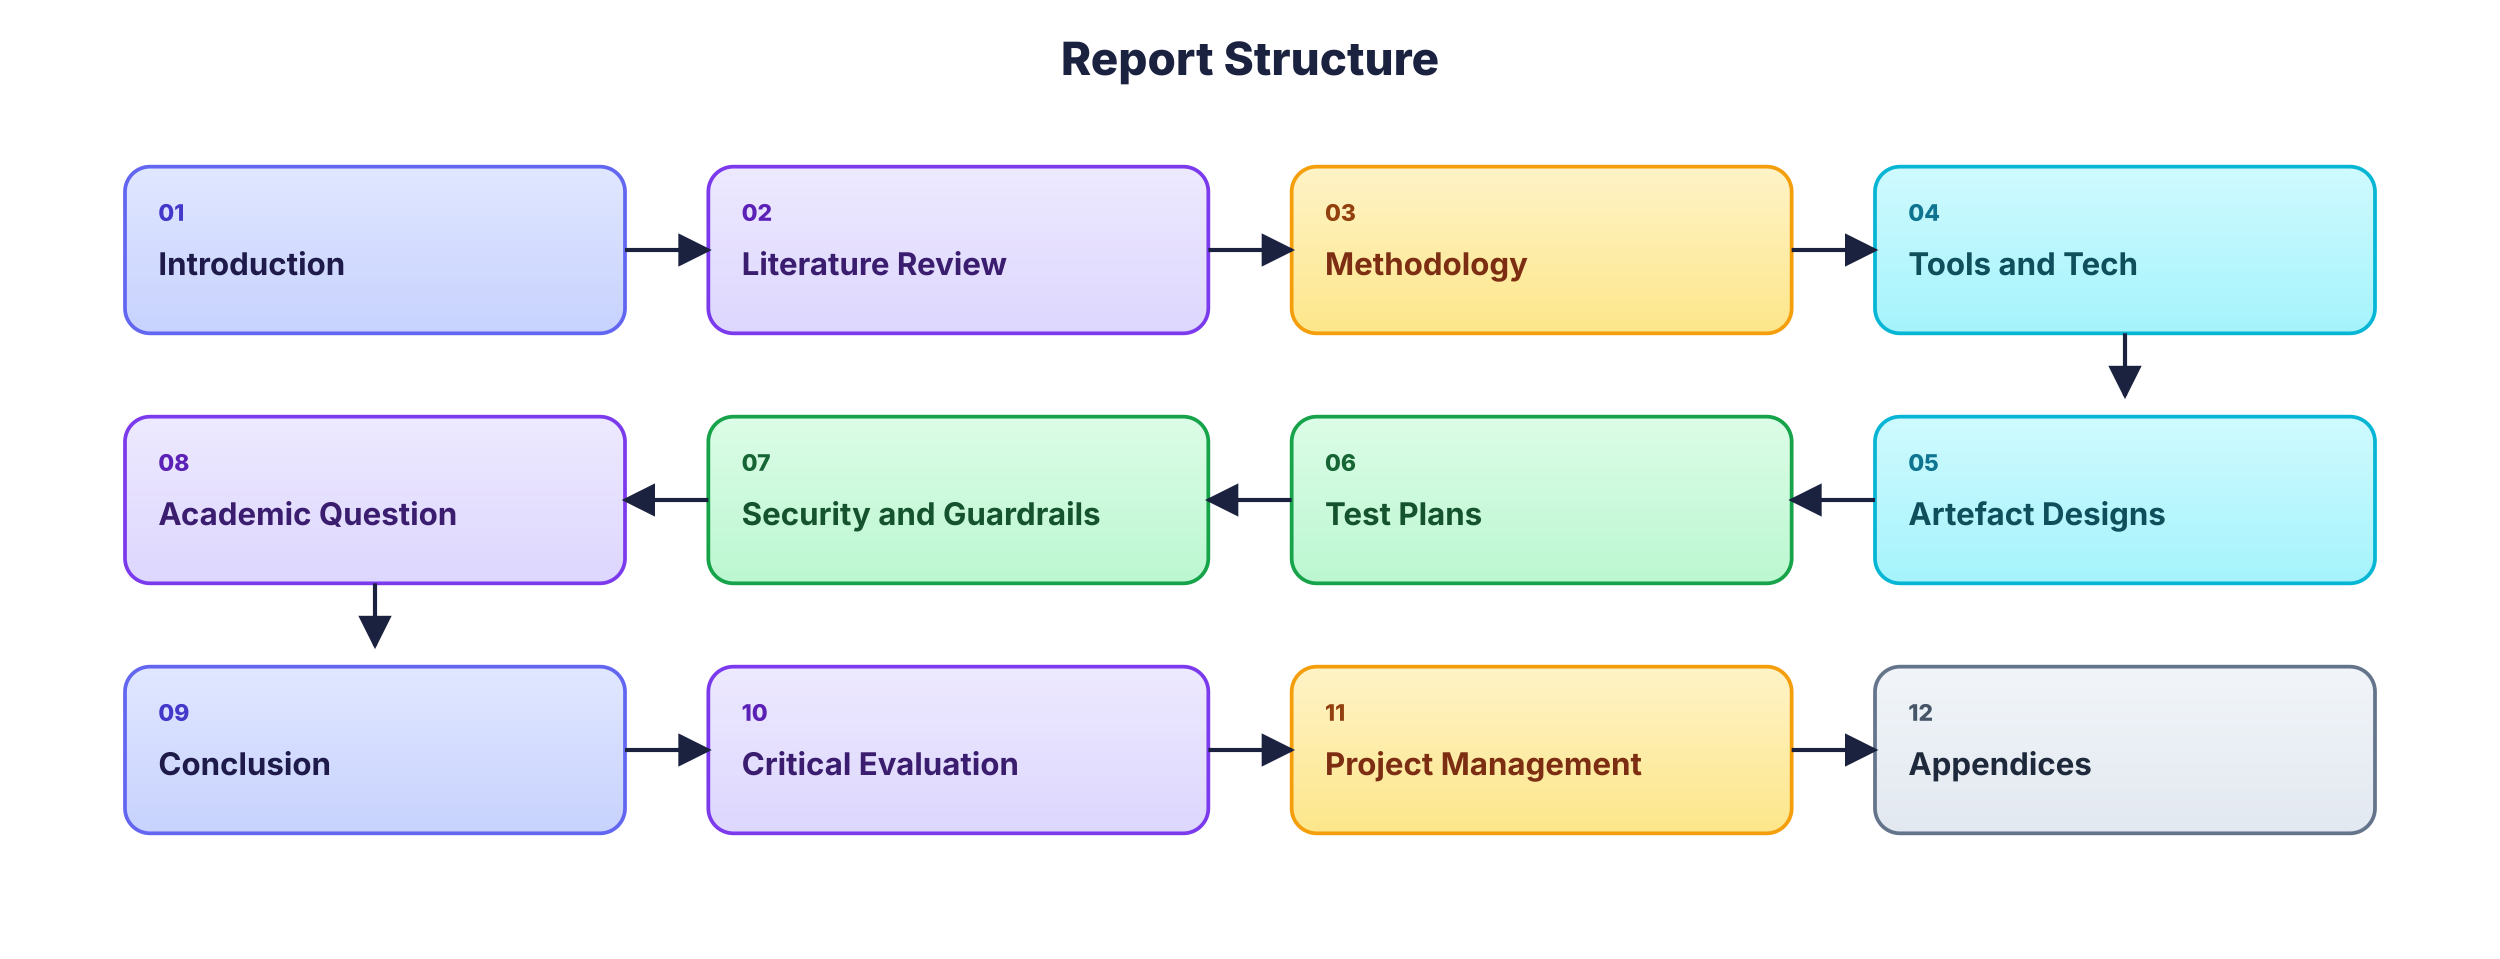
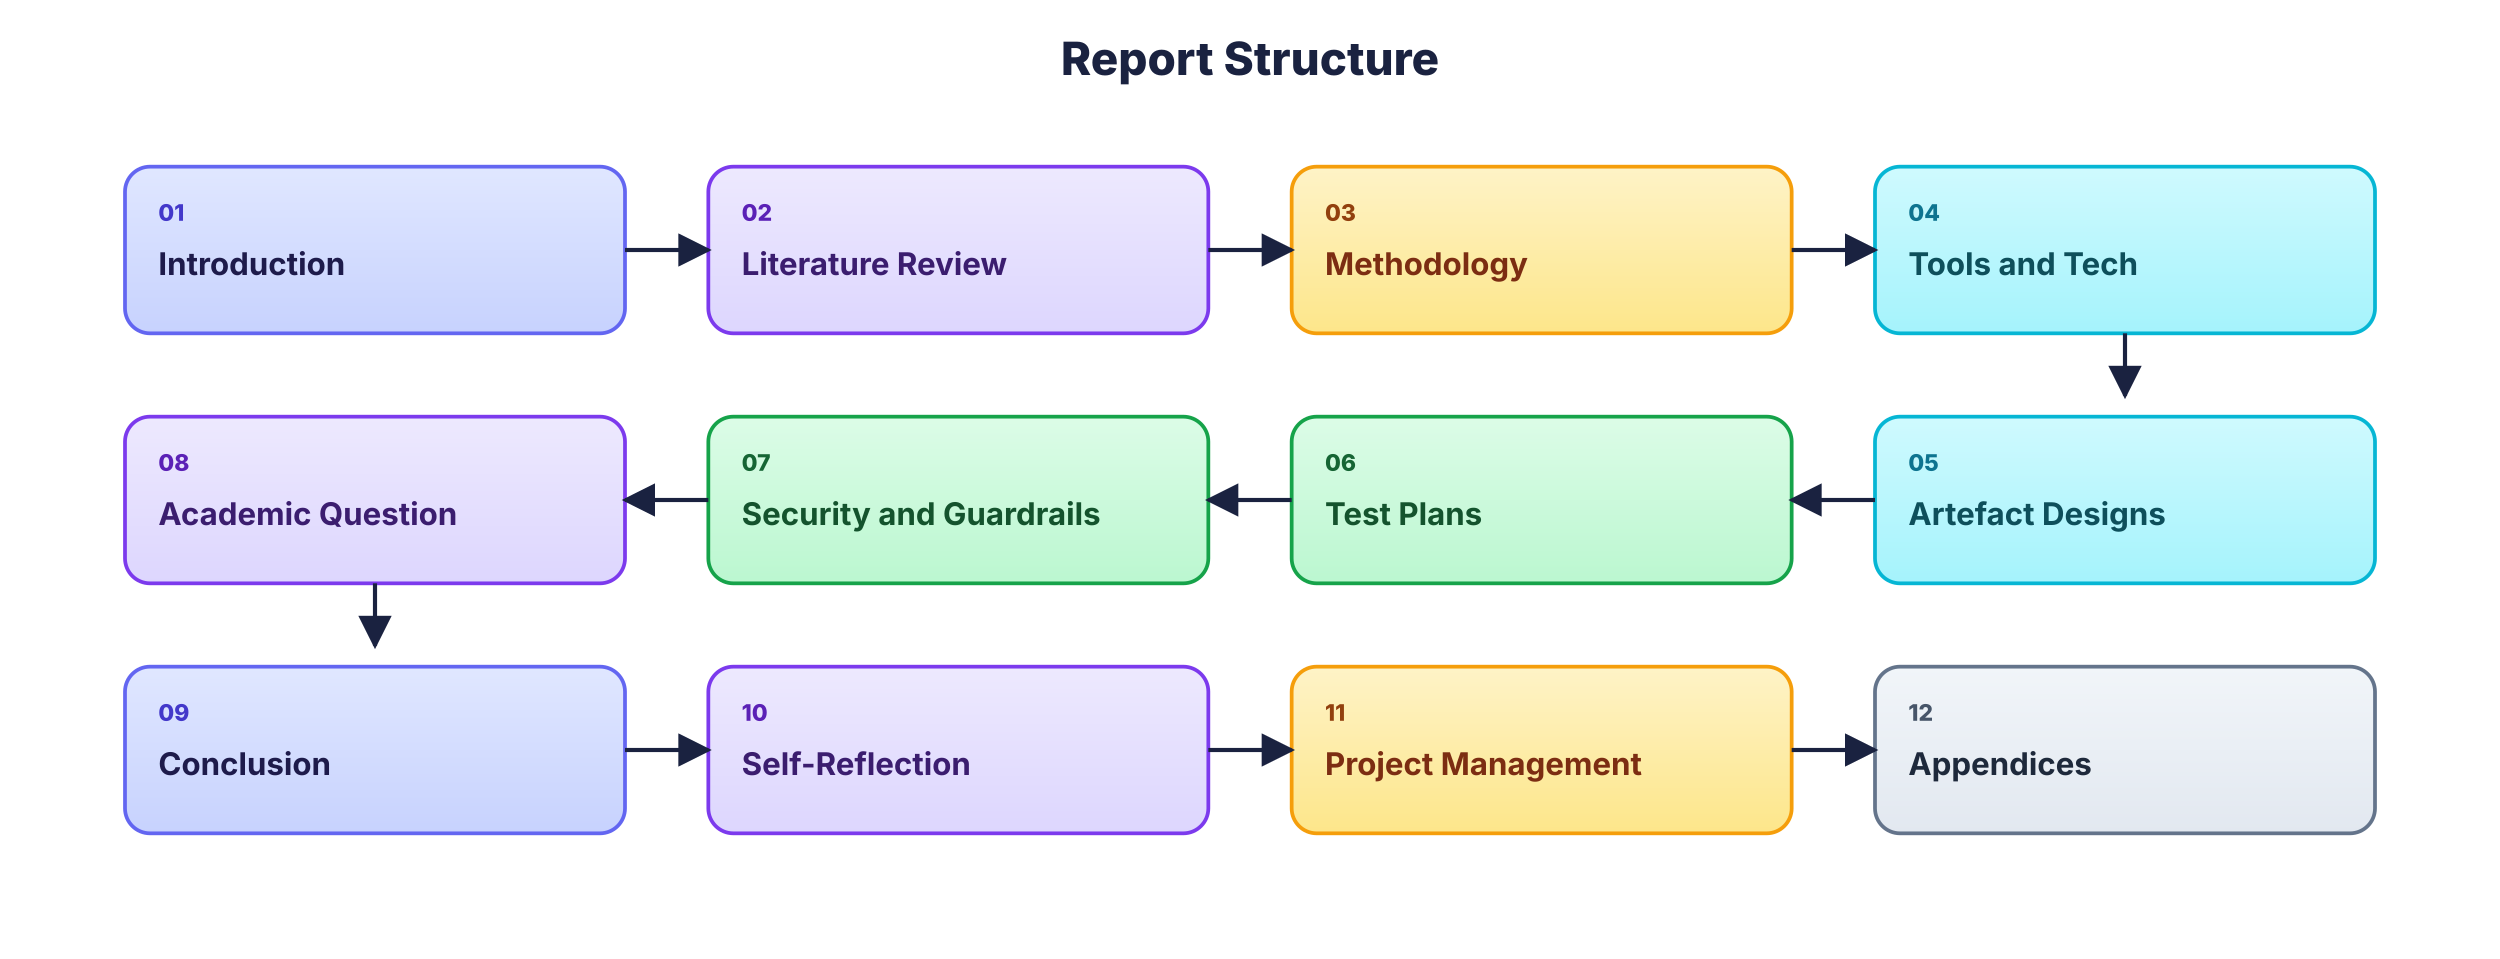
<svg xmlns="http://www.w3.org/2000/svg" viewBox="0 0 1200 460" font-family="Inter, system-ui, Arial, sans-serif">
  <defs>
    <marker id="ah" viewBox="0 0 10 10" refX="9" refY="5" markerWidth="8" markerHeight="8" orient="auto-start-reverse">
      <path d="M0,0 L10,5 L0,10 z" fill="#1a2240" />
    </marker>
    <linearGradient id="gFrame" x1="0" y1="0" x2="0" y2="1">
      <stop offset="0" stop-color="#e0e7ff" />
      <stop offset="1" stop-color="#c7d2fe" />
    </linearGradient>
    <linearGradient id="gResearch" x1="0" y1="0" x2="0" y2="1">
      <stop offset="0" stop-color="#ede9fe" />
      <stop offset="1" stop-color="#ddd6fe" />
    </linearGradient>
    <linearGradient id="gProcess" x1="0" y1="0" x2="0" y2="1">
      <stop offset="0" stop-color="#fef3c7" />
      <stop offset="1" stop-color="#fde68a" />
    </linearGradient>
    <linearGradient id="gBuild" x1="0" y1="0" x2="0" y2="1">
      <stop offset="0" stop-color="#cffafe" />
      <stop offset="1" stop-color="#a5f3fc" />
    </linearGradient>
    <linearGradient id="gVerify" x1="0" y1="0" x2="0" y2="1">
      <stop offset="0" stop-color="#dcfce7" />
      <stop offset="1" stop-color="#bbf7d0" />
    </linearGradient>
    <linearGradient id="gRef" x1="0" y1="0" x2="0" y2="1">
      <stop offset="0" stop-color="#f1f5f9" />
      <stop offset="1" stop-color="#e2e8f0" />
    </linearGradient>
  </defs>
  <text x="600" y="36" text-anchor="middle" fill="#1a2240" font-size="22" font-weight="800">Report Structure</text>
  <g>
    <rect x="60" y="80" width="240" height="80" rx="12" fill="url(#gFrame)" stroke="#6366f1" stroke-width="1.8" />
    <text x="76" y="106" fill="#4338ca" font-size="11" font-weight="800">01</text>
    <text x="76" y="132" fill="#1e1b4b" font-size="15" font-weight="700">Introduction</text>
    <rect x="340" y="80" width="240" height="80" rx="12" fill="url(#gResearch)" stroke="#7c3aed" stroke-width="1.8" />
    <text x="356" y="106" fill="#5b21b6" font-size="11" font-weight="800">02</text>
    <text x="356" y="132" fill="#3b1d6f" font-size="15" font-weight="700">Literature Review</text>
    <rect x="620" y="80" width="240" height="80" rx="12" fill="url(#gProcess)" stroke="#f59e0b" stroke-width="1.8" />
    <text x="636" y="106" fill="#92400e" font-size="11" font-weight="800">03</text>
    <text x="636" y="132" fill="#7c2d12" font-size="15" font-weight="700">Methodology</text>
    <rect x="900" y="80" width="240" height="80" rx="12" fill="url(#gBuild)" stroke="#06b6d4" stroke-width="1.8" />
    <text x="916" y="106" fill="#0e7490" font-size="11" font-weight="800">04</text>
    <text x="916" y="132" fill="#0e4f5b" font-size="15" font-weight="700">Tools and Tech</text>
  </g>
  <line x1="300" y1="120" x2="340" y2="120" stroke="#1a2240" stroke-width="2" marker-end="url(#ah)" />
  <line x1="580" y1="120" x2="620" y2="120" stroke="#1a2240" stroke-width="2" marker-end="url(#ah)" />
  <line x1="860" y1="120" x2="900" y2="120" stroke="#1a2240" stroke-width="2" marker-end="url(#ah)" />
  <path d="M1020 160 V190" stroke="#1a2240" stroke-width="2" fill="none" marker-end="url(#ah)" />
  <g>
    <rect x="900" y="200" width="240" height="80" rx="12" fill="url(#gBuild)" stroke="#06b6d4" stroke-width="1.8" />
    <text x="916" y="226" fill="#0e7490" font-size="11" font-weight="800">05</text>
    <text x="916" y="252" fill="#0e4f5b" font-size="15" font-weight="700">Artefact Designs</text>
    <rect x="620" y="200" width="240" height="80" rx="12" fill="url(#gVerify)" stroke="#16a34a" stroke-width="1.8" />
    <text x="636" y="226" fill="#166534" font-size="11" font-weight="800">06</text>
    <text x="636" y="252" fill="#14532d" font-size="15" font-weight="700">Test Plans</text>
    <rect x="340" y="200" width="240" height="80" rx="12" fill="url(#gVerify)" stroke="#16a34a" stroke-width="1.8" />
    <text x="356" y="226" fill="#166534" font-size="11" font-weight="800">07</text>
    <text x="356" y="252" fill="#14532d" font-size="15" font-weight="700">Security and Guardrails</text>
    <rect x="60" y="200" width="240" height="80" rx="12" fill="url(#gResearch)" stroke="#7c3aed" stroke-width="1.8" />
    <text x="76" y="226" fill="#5b21b6" font-size="11" font-weight="800">08</text>
    <text x="76" y="252" fill="#3b1d6f" font-size="15" font-weight="700">Academic Question</text>
  </g>
  <line x1="900" y1="240" x2="860" y2="240" stroke="#1a2240" stroke-width="2" marker-end="url(#ah)" />
  <line x1="620" y1="240" x2="580" y2="240" stroke="#1a2240" stroke-width="2" marker-end="url(#ah)" />
  <line x1="340" y1="240" x2="300" y2="240" stroke="#1a2240" stroke-width="2" marker-end="url(#ah)" />
  <path d="M180 280 V310" stroke="#1a2240" stroke-width="2" fill="none" marker-end="url(#ah)" />
  <g>
    <rect x="60" y="320" width="240" height="80" rx="12" fill="url(#gFrame)" stroke="#6366f1" stroke-width="1.8" />
    <text x="76" y="346" fill="#4338ca" font-size="11" font-weight="800">09</text>
    <text x="76" y="372" fill="#1e1b4b" font-size="15" font-weight="700">Conclusion</text>
    <rect x="340" y="320" width="240" height="80" rx="12" fill="url(#gResearch)" stroke="#7c3aed" stroke-width="1.8" />
    <text x="356" y="346" fill="#5b21b6" font-size="11" font-weight="800">10</text>
-     <text x="356" y="372" fill="#3b1d6f" font-size="15" font-weight="700">Critical Evaluation</text>
+     <text x="356" y="372" fill="#3b1d6f" font-size="15" font-weight="700">Self-Reflection</text>
    <rect x="620" y="320" width="240" height="80" rx="12" fill="url(#gProcess)" stroke="#f59e0b" stroke-width="1.8" />
    <text x="636" y="346" fill="#92400e" font-size="11" font-weight="800">11</text>
    <text x="636" y="372" fill="#7c2d12" font-size="15" font-weight="700">Project Management</text>
    <rect x="900" y="320" width="240" height="80" rx="12" fill="url(#gRef)" stroke="#64748b" stroke-width="1.8" />
    <text x="916" y="346" fill="#475569" font-size="11" font-weight="800">12</text>
    <text x="916" y="372" fill="#1e293b" font-size="15" font-weight="700">Appendices</text>
  </g>
  <line x1="300" y1="360" x2="340" y2="360" stroke="#1a2240" stroke-width="2" marker-end="url(#ah)" />
  <line x1="580" y1="360" x2="620" y2="360" stroke="#1a2240" stroke-width="2" marker-end="url(#ah)" />
  <line x1="860" y1="360" x2="900" y2="360" stroke="#1a2240" stroke-width="2" marker-end="url(#ah)" />
</svg>
